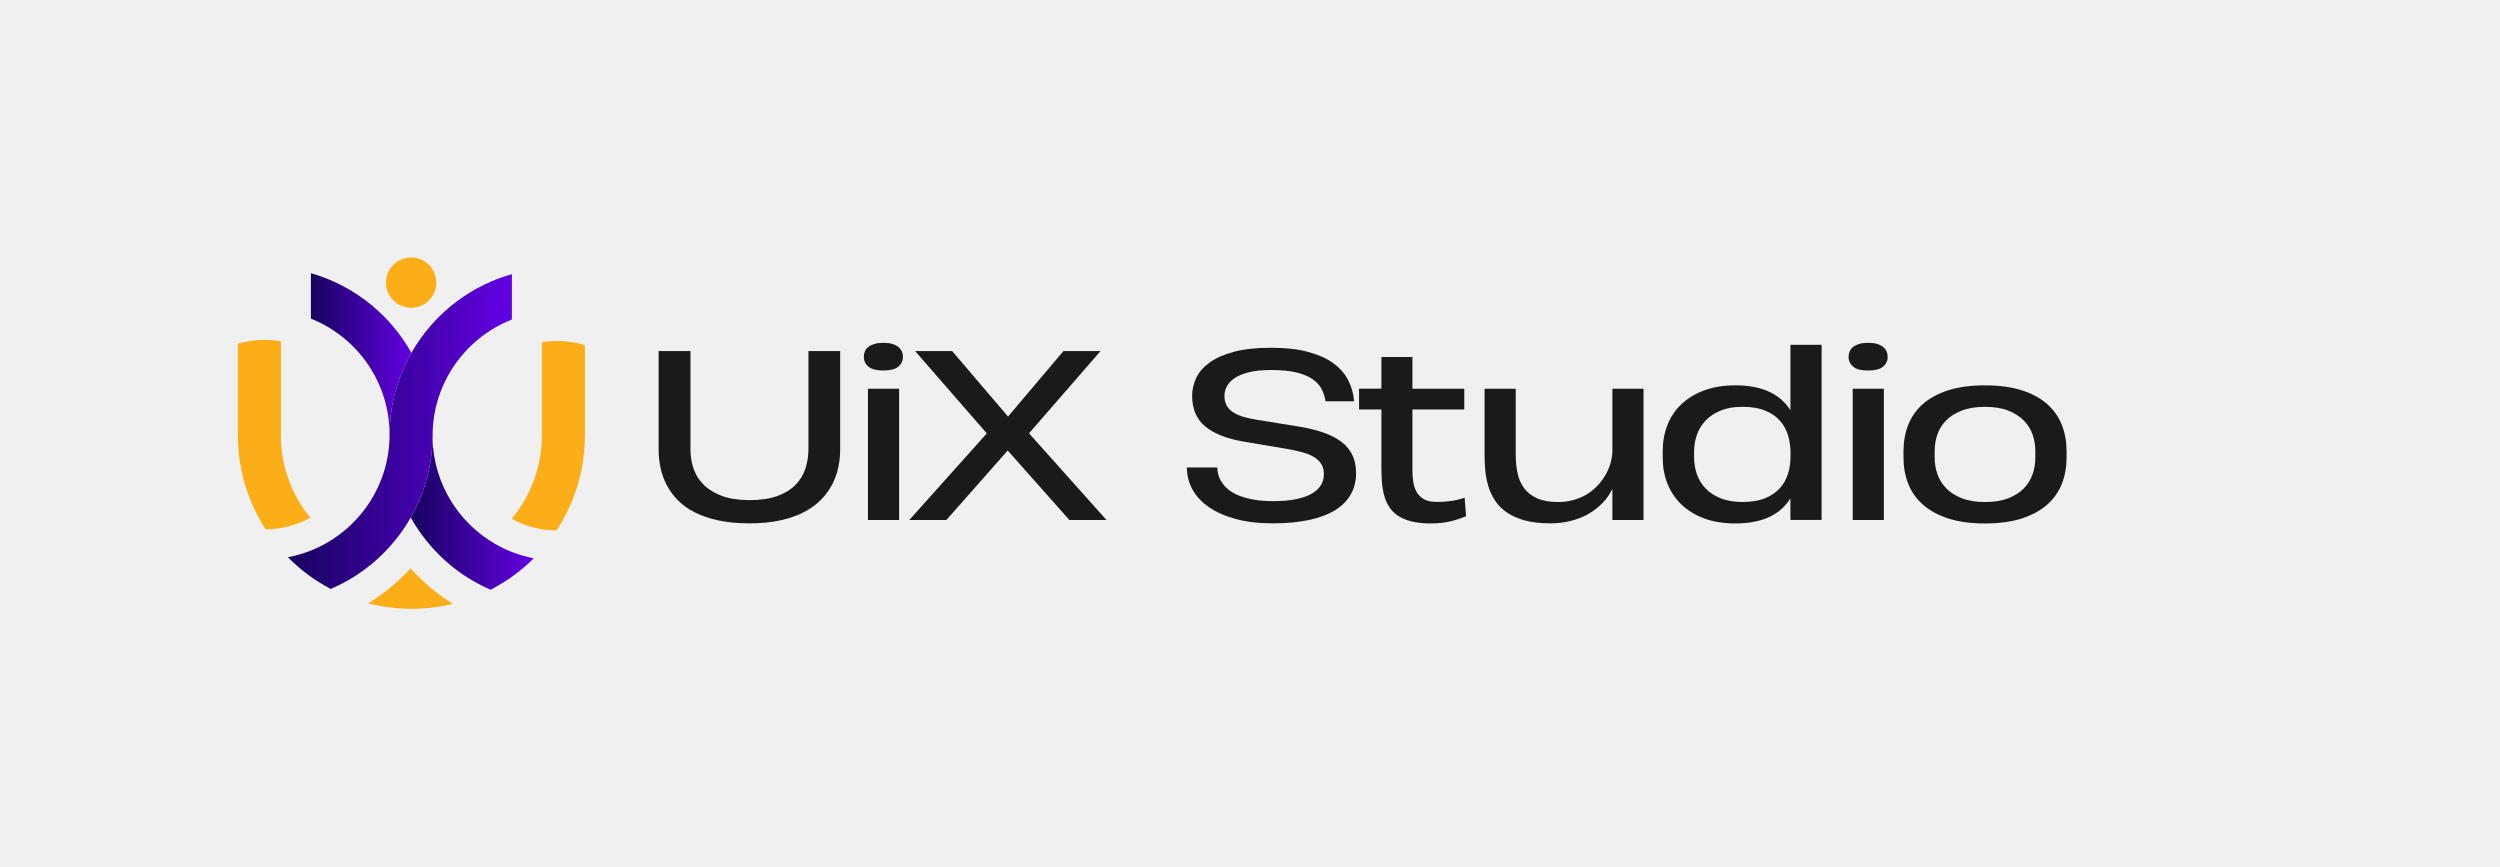
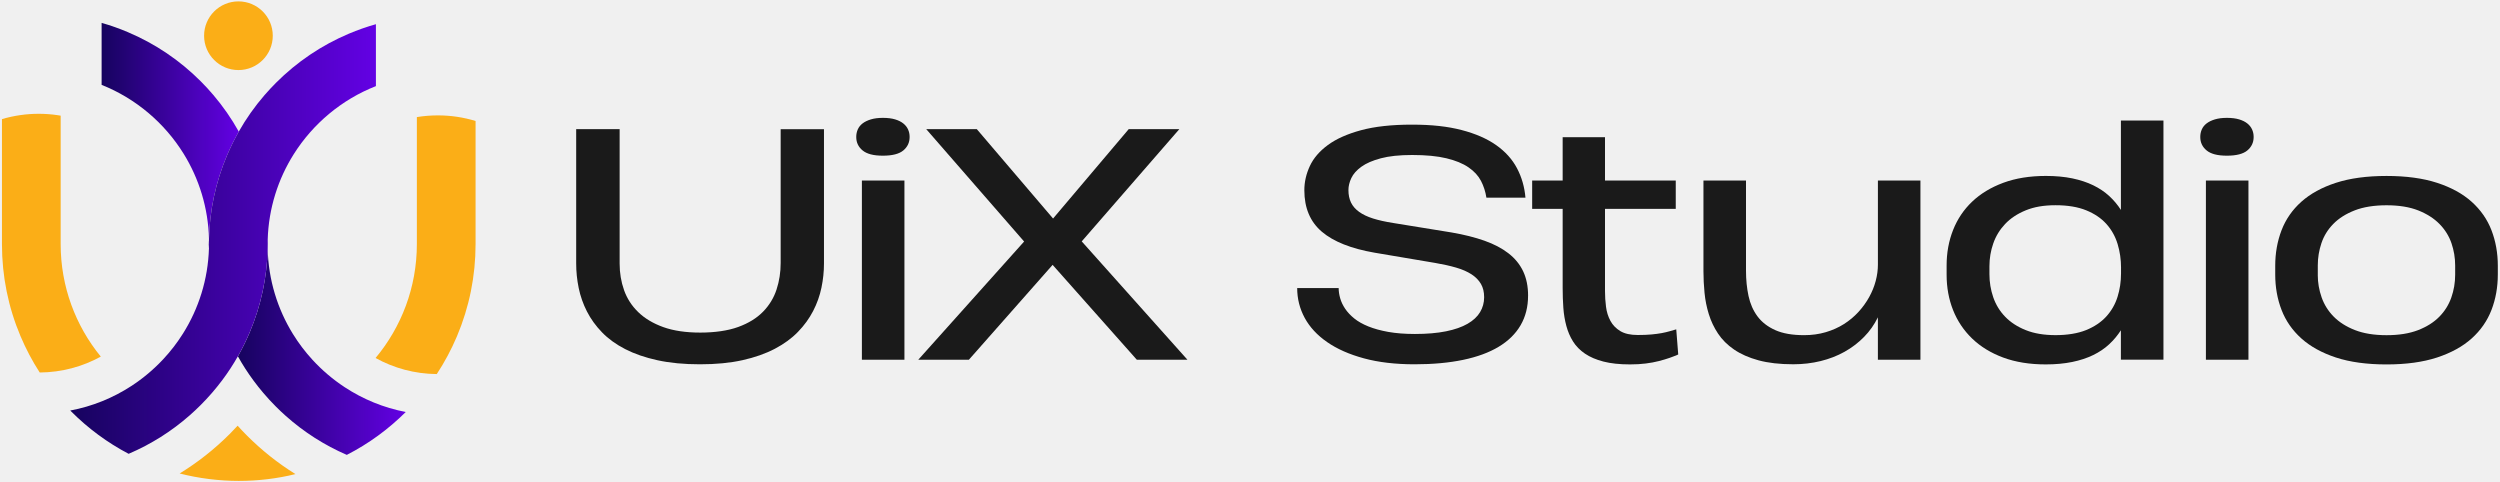
- <svg xmlns="http://www.w3.org/2000/svg" xmlns:xlink="http://www.w3.org/1999/xlink" id="Layer_1" data-name="Layer 1" viewBox="0 0 1501.32 520.21">
+ <svg xmlns="http://www.w3.org/2000/svg" width="1100" height="212" viewBox="0 0 1100 212" fill="none">
+   <g clip-path="url(#clip0_2076_2)">
+     <path d="M362.55 56.83V115.94C362.55 119.47 362.18 123.02 361.44 126.57C360.7 130.13 359.48 133.55 357.78 136.84C356.08 140.13 353.86 143.19 351.1 146.03C348.35 148.87 344.95 151.35 340.9 153.48C336.85 155.6 332.11 157.27 326.68 158.48C321.25 159.69 315.02 160.29 307.99 160.29C300.96 160.29 294.74 159.7 289.31 158.51C283.88 157.33 279.13 155.69 275.09 153.61C271.04 151.53 267.64 149.07 264.89 146.23C262.14 143.39 259.93 140.33 258.25 137.04C256.57 133.75 255.37 130.32 254.63 126.74C253.89 123.16 253.52 119.56 253.52 115.94V56.83H272.64V116.01C272.64 120.13 273.29 124.02 274.59 127.68C275.89 131.35 277.97 134.57 280.83 137.34C283.69 140.11 287.36 142.3 291.83 143.92C296.3 145.53 301.74 146.34 308.13 146.34C314.52 146.34 320.32 145.51 324.84 143.86C329.36 142.21 332.99 139.97 335.74 137.15C338.49 134.33 340.47 131.08 341.68 127.39C342.89 123.7 343.49 119.82 343.49 115.75V56.84H362.54L362.55 56.83Z" fill="#1A1A1A" />
+     <path d="M376.75 60.18C376.75 59.06 376.97 57.99 377.42 56.96C377.87 55.93 378.57 55.05 379.53 54.31C380.49 53.57 381.71 52.98 383.19 52.53C384.67 52.08 386.43 51.86 388.49 51.86C390.55 51.86 392.38 52.08 393.86 52.53C395.34 52.98 396.54 53.58 397.48 54.34C398.42 55.1 399.11 55.98 399.56 56.99C400.01 58 400.23 59.06 400.23 60.18V60.31C400.23 62.68 399.31 64.64 397.48 66.18C395.65 67.72 392.65 68.5 388.49 68.5C384.33 68.5 381.39 67.73 379.53 66.18C377.67 64.64 376.75 62.68 376.75 60.31V60.18ZM379.23 158.27V79.44H397.95V158.27H379.23Z" fill="#1A1A1A" />
+     <path d="M429.8 56.83L463.35 96.15L496.63 56.83H518.9L475.96 106.21L522.46 158.27H500.19L463.15 116.54L426.32 158.27H404.05L450.61 106.27L407.54 56.82H429.81L429.8 56.83Z" fill="#1A1A1A" />
+     <path d="M672.35 130.09C672.35 135.01 671.25 139.35 669.06 143.11C666.87 146.87 663.66 150.02 659.43 152.57C655.2 155.12 649.98 157.04 643.76 158.34C637.54 159.64 630.43 160.29 622.42 160.29C613.97 160.29 606.53 159.42 600.11 157.67C593.69 155.93 588.3 153.54 583.94 150.52C579.58 147.5 576.29 143.96 574.08 139.89C571.87 135.82 570.76 131.44 570.76 126.74H589.01C589.01 128.17 589.23 129.67 589.68 131.24C590.13 132.81 590.85 134.34 591.86 135.84C592.87 137.34 594.2 138.76 595.85 140.1C597.5 141.44 599.57 142.62 602.06 143.62C604.54 144.63 607.47 145.43 610.85 146.04C614.23 146.64 618.13 146.95 622.56 146.95C627.84 146.95 632.4 146.56 636.25 145.78C640.1 145 643.26 143.89 645.74 142.46C648.22 141.03 650.06 139.32 651.24 137.33C652.43 135.34 653.02 133.16 653.02 130.79C653.02 128.42 652.55 126.55 651.61 124.92C650.67 123.29 649.28 121.88 647.45 120.69C645.62 119.51 643.36 118.52 640.67 117.74C637.99 116.96 634.92 116.28 631.48 115.69L604.84 111.19C594.51 109.4 586.77 106.33 581.63 101.97C576.49 97.61 573.91 91.51 573.91 83.69C573.91 80.07 574.72 76.52 576.33 73.06C577.94 69.59 580.59 66.51 584.28 63.8C587.97 61.09 592.83 58.93 598.87 57.29C604.91 55.66 612.36 54.84 621.21 54.84C630.06 54.84 637.01 55.63 643.12 57.22C649.23 58.81 654.29 61.02 658.32 63.86C662.35 66.7 665.4 70.09 667.48 74.03C669.56 77.97 670.8 82.28 671.2 86.98H654.02C653.62 84.34 652.82 81.88 651.64 79.6C650.45 77.32 648.62 75.33 646.14 73.63C643.66 71.93 640.41 70.6 636.41 69.64C632.41 68.68 627.39 68.2 621.35 68.2C615.8 68.2 611.22 68.68 607.6 69.64C603.98 70.6 601.11 71.84 599.01 73.36C596.91 74.88 595.43 76.55 594.58 78.36C593.73 80.17 593.31 81.93 593.31 83.63C593.31 85.73 593.69 87.57 594.45 89.13C595.21 90.7 596.4 92.06 598.01 93.22C599.62 94.38 601.67 95.36 604.15 96.14C606.63 96.92 609.59 97.58 613.04 98.12L638.67 102.28C644.13 103.22 648.95 104.43 653.13 105.9C657.31 107.38 660.83 109.22 663.7 111.44C666.56 113.65 668.72 116.29 670.18 119.36C671.63 122.42 672.36 126.01 672.36 130.13L672.35 130.09Z" fill="#1A1A1A" />
+     <path d="M706.2 60.38V79.43H737.33V91.91H706.2V128.07C706.2 130.35 706.34 132.64 706.64 134.95C706.93 137.25 707.58 139.33 708.59 141.19C709.6 143.05 711.05 144.54 712.95 145.69C714.85 146.83 717.41 147.4 720.63 147.4C722.96 147.4 724.97 147.32 726.67 147.16C728.37 147 729.87 146.8 731.17 146.56C732.47 146.31 733.62 146.05 734.63 145.75C735.64 145.46 736.61 145.18 737.55 144.91L738.42 155.98C737.3 156.47 736.04 156.96 734.63 157.46C733.22 157.95 731.64 158.42 729.9 158.87C728.16 159.32 726.23 159.68 724.13 159.94C722.03 160.21 719.72 160.34 717.22 160.34C712.66 160.34 708.77 159.93 705.55 159.1C702.33 158.27 699.61 157.11 697.4 155.61C695.19 154.11 693.43 152.32 692.13 150.24C690.83 148.16 689.85 145.87 689.18 143.36C688.51 140.86 688.07 138.21 687.87 135.41C687.67 132.62 687.57 129.72 687.57 126.72V91.9H674.15V79.42H687.57V60.37H706.22L706.2 60.38Z" fill="#1A1A1A" />
+     <path d="M844.99 79.44V158.27H826.27V139.62C824.7 142.84 822.67 145.73 820.16 148.27C817.65 150.82 814.8 152.99 811.61 154.78C808.41 156.57 804.9 157.93 801.08 158.87C797.26 159.81 793.24 160.28 789.04 160.28C783.09 160.28 777.99 159.7 773.74 158.54C769.49 157.38 765.9 155.79 762.97 153.78C760.04 151.77 757.69 149.43 755.93 146.77C754.16 144.11 752.81 141.26 751.87 138.21C750.93 135.17 750.3 132.04 749.99 128.82C749.68 125.6 749.52 122.45 749.52 119.36V79.44H768.24V119.09C768.24 123.07 768.61 126.78 769.35 130.23C770.09 133.67 771.41 136.67 773.31 139.22C775.21 141.77 777.82 143.78 781.13 145.26C784.44 146.74 788.67 147.47 793.81 147.47C797.21 147.47 800.39 147.03 803.34 146.16C806.29 145.29 808.96 144.09 811.36 142.57C813.75 141.05 815.88 139.27 817.73 137.24C819.59 135.21 821.15 133.04 822.43 130.73C823.7 128.43 824.67 126.06 825.31 123.62C825.96 121.18 826.28 118.78 826.28 116.41V79.44H845H844.99Z" fill="#1A1A1A" />
+     <path d="M933.19 158.27V145.32C931.76 147.56 930.05 149.6 928.06 151.46C926.07 153.32 923.72 154.9 921.02 156.22C918.31 157.54 915.23 158.56 911.76 159.27C908.29 159.98 904.41 160.34 900.12 160.34C893.05 160.34 886.81 159.33 881.4 157.32C875.99 155.31 871.44 152.52 867.75 148.97C864.06 145.41 861.26 141.24 859.36 136.46C857.46 131.67 856.51 126.49 856.51 120.89V116.8C856.51 111.21 857.46 106.01 859.36 101.2C861.26 96.39 864.06 92.23 867.75 88.72C871.44 85.21 876 82.45 881.44 80.43C886.87 78.42 893.12 77.41 900.19 77.41C904.48 77.41 908.35 77.77 911.8 78.48C915.24 79.2 918.32 80.21 921.03 81.53C923.74 82.85 926.08 84.43 928.07 86.26C930.06 88.1 931.77 90.13 933.2 92.37V53.05H951.92V158.25H933.2L933.19 158.27ZM933.26 117.88C933.26 114.21 932.76 110.71 931.75 107.38C930.74 104.05 929.11 101.12 926.85 98.59C924.59 96.06 921.63 94.05 917.96 92.55C914.29 91.05 909.8 90.3 904.47 90.3C899.14 90.3 894.99 91.05 891.32 92.55C887.65 94.05 884.63 96.05 882.26 98.55C879.89 101.06 878.14 103.92 877.03 107.14C875.91 110.36 875.35 113.69 875.35 117.14V120.63C875.35 124.16 875.91 127.55 877.03 130.8C878.15 134.04 879.89 136.9 882.26 139.35C884.63 141.81 887.65 143.78 891.32 145.25C894.99 146.73 899.37 147.46 904.47 147.46C909.57 147.46 914.21 146.72 917.86 145.25C921.5 143.77 924.47 141.78 926.75 139.28C929.03 136.78 930.69 133.89 931.71 130.63C932.74 127.36 933.25 123.92 933.25 120.3V117.88H933.26Z" fill="#1A1A1A" />
+     <path d="M968.12 60.18C968.12 59.06 968.34 57.99 968.79 56.96C969.24 55.93 969.94 55.05 970.9 54.31C971.86 53.57 973.08 52.98 974.56 52.53C976.04 52.08 977.8 51.86 979.86 51.86C981.92 51.86 983.75 52.08 985.23 52.53C986.71 52.98 987.91 53.58 988.85 54.34C989.79 55.1 990.48 55.98 990.93 56.99C991.38 58 991.6 59.06 991.6 60.18V60.31C991.6 62.68 990.68 64.64 988.85 66.18C987.02 67.72 984.02 68.5 979.86 68.5C975.7 68.5 972.76 67.73 970.9 66.18C969.04 64.64 968.12 62.68 968.12 60.31V60.18ZM970.6 158.27V79.44H989.32V158.27H970.6Z" fill="#1A1A1A" />
+     <path d="M1001.1 116.94C1001.1 111.35 1002.03 106.14 1003.88 101.31C1005.74 96.48 1008.64 92.3 1012.6 88.76C1016.56 85.23 1021.62 82.45 1027.8 80.44C1033.97 78.43 1041.4 77.42 1050.07 77.42C1058.74 77.42 1066.12 78.43 1072.31 80.44C1078.5 82.45 1083.58 85.24 1087.54 88.79C1091.5 92.35 1094.41 96.53 1096.26 101.34C1098.11 106.15 1099.04 111.35 1099.04 116.94V120.76C1099.04 126.35 1098.11 131.55 1096.26 136.36C1094.4 141.17 1091.5 145.35 1087.54 148.91C1083.58 152.47 1078.5 155.26 1072.31 157.3C1066.11 159.33 1058.7 160.35 1050.07 160.35C1041.44 160.35 1033.97 159.33 1027.8 157.3C1021.63 155.26 1016.56 152.47 1012.6 148.91C1008.64 145.35 1005.73 141.17 1003.88 136.36C1002.02 131.55 1001.1 126.35 1001.1 120.76V116.94ZM1019.82 120.97C1019.82 124.32 1020.38 127.6 1021.5 130.8C1022.62 134 1024.38 136.83 1026.8 139.29C1029.22 141.75 1032.34 143.73 1036.16 145.23C1039.98 146.73 1044.62 147.48 1050.08 147.48C1055.54 147.48 1060.11 146.74 1063.93 145.27C1067.75 143.79 1070.87 141.83 1073.29 139.37C1075.71 136.91 1077.47 134.08 1078.59 130.88C1079.71 127.68 1080.27 124.36 1080.27 120.92V116.76C1080.27 113.45 1079.73 110.22 1078.66 107.06C1077.59 103.9 1075.84 101.09 1073.43 98.61C1071.01 96.13 1067.89 94.13 1064.07 92.6C1060.25 91.08 1055.58 90.32 1050.08 90.32C1044.58 90.32 1039.9 91.07 1036.06 92.57C1032.21 94.07 1029.08 96.05 1026.67 98.51C1024.25 100.97 1022.51 103.79 1021.44 106.96C1020.37 110.14 1019.83 113.38 1019.83 116.69V120.98L1019.82 120.97Z" fill="#1A1A1A" />
+     <path d="M104.91 30.83C113.255 30.83 120.02 24.065 120.02 15.72C120.02 7.375 113.255 0.61 104.91 0.61C96.565 0.61 89.8 7.375 89.8 15.72C89.8 24.065 96.565 30.83 104.91 30.83Z" fill="#FBAE17" />
+     <path d="M91.95 105.27C91.94 106.07 91.92 106.88 91.92 107.69C91.92 108.21 91.92 108.73 91.93 109.25C91.96 108.5 91.97 107.75 91.97 106.99C91.97 106.42 91.97 105.85 91.94 105.27H91.95ZM117.79 105.43C117.77 106.18 117.76 106.94 117.76 107.69C117.76 108.26 117.76 108.83 117.78 109.41C117.8 108.61 117.81 107.8 117.81 106.99C117.81 106.47 117.81 105.95 117.79 105.43Z" fill="url(#paint0_linear_2076_2)" />
+     <path d="M117.79 105.42C117.77 106.17 117.76 106.93 117.76 107.68C117.76 108.25 117.76 108.82 117.78 109.4C117.8 108.6 117.81 107.79 117.81 106.98C117.81 106.46 117.81 105.94 117.79 105.42Z" fill="url(#paint1_linear_2076_2)" />
+     <path d="M105.06 57.9C103.13 61.3 101.39 64.83 99.85 68.46C94.9 80.15 92.25 92.52 91.95 105.26C91.64 91.51 87.6 78.65 80.82 67.68C72.4 54.07 59.74 43.33 44.71 37.34V10.07C48.63 11.18 52.49 12.54 56.27 14.15C68.27 19.23 79.04 26.49 88.29 35.74C90.24 37.68 92.09 39.7 93.85 41.77C98.12 46.78 101.86 52.17 105.06 57.9Z" fill="url(#paint2_linear_2076_2)" />
+     <path d="M91.95 105.27C91.94 106.07 91.92 106.88 91.92 107.69C91.92 108.21 91.92 108.73 91.93 109.25C91.96 108.5 91.97 107.75 91.97 106.99C91.97 106.42 91.97 105.85 91.94 105.27H91.95ZM91.95 105.27C91.94 106.07 91.92 106.88 91.92 107.69C91.92 108.21 91.92 108.73 91.93 109.25C91.96 108.5 91.97 107.75 91.97 106.99C91.97 106.42 91.97 105.85 91.94 105.27H91.95ZM117.79 105.43C117.77 106.18 117.76 106.94 117.76 107.69C117.76 108.26 117.76 108.83 117.78 109.41C117.8 108.61 117.81 107.8 117.81 106.99C117.81 106.47 117.81 105.95 117.79 105.43ZM91.95 105.27C91.94 106.07 91.92 106.88 91.92 107.69C91.92 108.21 91.92 108.73 91.93 109.25C91.96 108.5 91.97 107.75 91.97 106.99C91.97 106.42 91.97 105.85 91.94 105.27H91.95ZM117.79 105.43C117.77 106.18 117.76 106.94 117.76 107.69C117.76 108.26 117.76 108.83 117.78 109.41C117.8 108.61 117.81 107.8 117.81 106.99C117.81 106.47 117.81 105.95 117.79 105.43ZM91.95 105.27C91.94 106.07 91.92 106.88 91.92 107.69C91.92 108.21 91.92 108.73 91.93 109.25C91.96 108.5 91.97 107.75 91.97 106.99C91.97 106.42 91.97 105.85 91.94 105.27H91.95ZM117.79 105.43C117.77 106.18 117.76 106.94 117.76 107.69C117.76 108.26 117.76 108.83 117.78 109.41C117.8 108.61 117.81 107.8 117.81 106.99C117.81 106.47 117.81 105.95 117.79 105.43ZM117.79 105.43C117.77 106.18 117.76 106.94 117.76 107.69C117.76 108.26 117.76 108.83 117.78 109.41C117.8 108.61 117.81 107.8 117.81 106.99C117.81 106.47 117.81 105.95 117.79 105.43ZM91.95 105.27C91.94 106.07 91.92 106.88 91.92 107.69C91.92 108.21 91.92 108.73 91.93 109.25C91.96 108.5 91.97 107.75 91.97 106.99C91.97 106.42 91.97 105.85 91.94 105.27H91.95ZM117.79 105.43C117.77 106.18 117.76 106.94 117.76 107.69C117.76 108.26 117.76 108.83 117.78 109.41C117.8 108.61 117.81 107.8 117.81 106.99C117.81 106.47 117.81 105.95 117.79 105.43ZM91.95 105.27C91.94 106.07 91.92 106.88 91.92 107.69C91.92 108.21 91.92 108.73 91.93 109.25C91.96 108.5 91.97 107.75 91.97 106.99C91.97 106.42 91.97 105.85 91.94 105.27H91.95ZM117.79 105.43C117.77 106.18 117.76 106.94 117.76 107.69C117.76 108.26 117.76 108.83 117.78 109.41C117.8 108.61 117.81 107.8 117.81 106.99C117.81 106.47 117.81 105.95 117.79 105.43ZM91.95 105.27C91.94 106.07 91.92 106.88 91.92 107.69C91.92 108.21 91.92 108.73 91.93 109.25C91.96 108.5 91.97 107.75 91.97 106.99C91.97 106.42 91.97 105.85 91.94 105.27H91.95ZM117.79 105.43C117.77 106.18 117.76 106.94 117.76 107.69C117.76 108.26 117.76 108.83 117.78 109.41C117.8 108.61 117.81 107.8 117.81 106.99C117.81 106.47 117.81 105.95 117.79 105.43ZM91.95 105.27C91.94 106.07 91.92 106.88 91.92 107.69C91.92 108.21 91.92 108.73 91.93 109.25C91.96 108.5 91.97 107.75 91.97 106.99C91.97 106.42 91.97 105.85 91.94 105.27H91.95ZM91.95 105.27C91.94 106.07 91.92 106.88 91.92 107.69C91.92 108.21 91.92 108.73 91.93 109.25C91.96 108.5 91.97 107.75 91.97 106.99C91.97 106.42 91.97 105.85 91.94 105.27H91.95Z" fill="url(#paint3_linear_2076_2)" />
+     <path d="M91.95 105.27C91.94 106.07 91.92 106.88 91.92 107.69C91.92 108.21 91.92 108.73 91.93 109.25C91.96 108.5 91.97 107.75 91.97 106.99C91.97 106.42 91.97 105.85 91.94 105.27H91.95Z" fill="url(#paint4_linear_2076_2)" />
+     <path d="M178.53 181.28C170.84 188.93 162.15 195.25 152.59 200.15C142.75 195.88 133.74 190.13 125.74 183C124.27 181.69 122.83 180.34 121.43 178.93C119.48 176.99 117.63 174.97 115.87 172.9C114.35 171.12 112.9 169.28 111.52 167.41C109.01 164.01 106.72 160.46 104.67 156.77C106.6 153.37 108.34 149.85 109.88 146.21C114.83 134.52 117.48 122.15 117.78 109.41C118.09 123.16 122.13 136.02 128.91 146.99C131.41 151.03 134.27 154.81 137.47 158.29C141.68 162.88 146.45 166.94 151.67 170.37C159.69 175.64 168.78 179.41 178.54 181.28H178.53Z" fill="url(#paint5_linear_2076_2)" />
+     <path d="M165.4 10.66V37.89C150.39 43.78 137.72 54.39 129.23 67.87C122.34 78.81 118.2 91.66 117.79 105.42C117.77 106.17 117.76 106.92 117.76 107.68C117.76 108.25 117.76 108.83 117.78 109.4C117.48 122.14 114.83 134.51 109.88 146.2C108.34 149.84 106.6 153.36 104.67 156.76C102.59 160.42 100.29 163.94 97.76 167.31C96.35 169.19 94.87 171.02 93.33 172.81C91.72 174.67 90.04 176.48 88.29 178.23C86.73 179.79 85.12 181.3 83.47 182.75C75.45 189.8 66.44 195.47 56.6 199.68C47.32 194.81 38.86 188.58 31.37 181.09C31.22 180.94 31.07 180.79 30.92 180.63C40.66 178.8 49.74 175.08 57.76 169.86C62.99 166.46 67.77 162.43 71.99 157.87C75.16 154.46 78.01 150.75 80.5 146.79C87.39 135.85 91.53 123 91.94 109.24C91.96 108.49 91.97 107.74 91.97 106.98C91.97 106.41 91.97 105.83 91.95 105.26C92.25 92.51 94.9 80.15 99.85 68.46C101.39 64.83 103.13 61.3 105.06 57.9C108.3 52.2 112.08 46.84 116.4 41.85C118.01 39.99 119.69 38.18 121.44 36.43C130.69 27.18 141.47 19.92 153.46 14.84C157.37 13.19 161.35 11.79 165.39 10.65L165.4 10.66Z" fill="url(#paint6_linear_2076_2)" />
+     <path d="M44.35 156.91C36.36 161.3 27.21 163.83 17.48 163.9C14.22 158.87 11.41 153.55 9.05 147.97C3.61 135.12 0.86 121.47 0.86 107.41V52.41C3.49 51.63 6.21 51.03 8.99 50.64C11.62 50.26 14.31 50.07 17.04 50.07C19.77 50.07 22.46 50.26 25.09 50.64L26.69 50.89V107.41C26.69 126.17 33.31 143.41 44.35 156.91Z" fill="#FBAE17" />
+     <path d="M130 208.6C121.89 210.6 113.55 211.6 105.06 211.6C96.57 211.6 87.48 210.5 79.04 208.33C87 203.46 94.36 197.66 101.04 190.98C102.24 189.78 103.41 188.56 104.55 187.31C105.89 188.8 107.28 190.25 108.7 191.68C115.19 198.17 122.31 203.83 130 208.6Z" fill="#FBAE17" />
+     <path d="M209.25 53.23V107.4C209.25 121.47 206.49 135.11 201.06 147.97C198.59 153.8 195.62 159.36 192.18 164.59C182.43 164.51 173.25 161.96 165.25 157.52C176.59 143.93 183.42 126.45 183.42 107.4V51.52C186.44 51.02 189.54 50.77 192.69 50.77C198.44 50.77 204 51.63 209.24 53.23H209.25Z" fill="#FBAE17" />
+   </g>
  <defs>
-     <style>
-       .cls-1 {
-         fill: url(#linear-gradient-2);
-       }
- 
-       .cls-2 {
-         fill: url(#linear-gradient-6);
-       }
- 
-       .cls-3 {
-         fill: url(#linear-gradient-5);
-       }
- 
-       .cls-4 {
-         fill: url(#linear-gradient-3);
-       }
- 
-       .cls-5 {
-         fill: #1a1a1a;
-       }
- 
-       .cls-6 {
-         fill: url(#linear-gradient);
-       }
- 
-       .cls-7 {
-         fill: url(#linear-gradient-4);
-       }
- 
-       .cls-8 {
-         fill: #fbae17;
-       }
-     </style>
-     <linearGradient id="linear-gradient" x1="233.93" y1="261.33" x2="259.81" y2="261.33" gradientUnits="userSpaceOnUse">
-       <stop offset="0" stop-color="#16035e" />
-       <stop offset="1" stop-color="#6301e4" />
+     <linearGradient id="paint0_linear_2076_2" x1="91.93" y1="107.33" x2="117.81" y2="107.33" gradientUnits="userSpaceOnUse">
+       <stop stop-color="#16035E" />
+       <stop offset="1" stop-color="#6301E4" />
    </linearGradient>
-     <linearGradient id="linear-gradient-2" x1="259.76" y1="261.41" y2="261.41" xlink:href="#linear-gradient" />
-     <linearGradient id="linear-gradient-3" x1="186.71" y1="211.67" x2="247.06" y2="211.67" xlink:href="#linear-gradient" />
-     <linearGradient id="linear-gradient-4" y1="261.26" x2="233.98" y2="261.26" xlink:href="#linear-gradient" />
-     <linearGradient id="linear-gradient-5" x1="246.67" y1="308.78" x2="320.53" y2="308.78" xlink:href="#linear-gradient" />
-     <linearGradient id="linear-gradient-6" x1="172.93" y1="259.17" x2="307.4" y2="259.17" xlink:href="#linear-gradient" />
+     <linearGradient id="paint1_linear_2076_2" x1="117.76" y1="107.41" x2="-140.937" y2="107.41" gradientUnits="userSpaceOnUse">
+       <stop stop-color="#16035E" />
+       <stop offset="1" stop-color="#6301E4" />
+     </linearGradient>
+     <linearGradient id="paint2_linear_2076_2" x1="44.71" y1="57.67" x2="105.06" y2="57.67" gradientUnits="userSpaceOnUse">
+       <stop stop-color="#16035E" />
+       <stop offset="1" stop-color="#6301E4" />
+     </linearGradient>
+     <linearGradient id="paint3_linear_2076_2" x1="91.93" y1="107.33" x2="117.81" y2="107.33" gradientUnits="userSpaceOnUse">
+       <stop stop-color="#16035E" />
+       <stop offset="1" stop-color="#6301E4" />
+     </linearGradient>
+     <linearGradient id="paint4_linear_2076_2" x1="-142.014" y1="107.26" x2="91.98" y2="107.26" gradientUnits="userSpaceOnUse">
+       <stop stop-color="#16035E" />
+       <stop offset="1" stop-color="#6301E4" />
+     </linearGradient>
+     <linearGradient id="paint5_linear_2076_2" x1="104.67" y1="154.78" x2="178.53" y2="154.78" gradientUnits="userSpaceOnUse">
+       <stop stop-color="#16035E" />
+       <stop offset="1" stop-color="#6301E4" />
+     </linearGradient>
+     <linearGradient id="paint6_linear_2076_2" x1="30.93" y1="105.17" x2="165.4" y2="105.17" gradientUnits="userSpaceOnUse">
+       <stop stop-color="#16035E" />
+       <stop offset="1" stop-color="#6301E4" />
+     </linearGradient>
+     <clipPath id="clip0_2076_2">
+       <rect width="1100" height="212" fill="white" />
+     </clipPath>
  </defs>
-   <g>
-     <path class="cls-5" d="m504.55,210.83v59.11c0,3.53-.37,7.08-1.11,10.63-.74,3.56-1.96,6.98-3.66,10.27-1.7,3.29-3.92,6.35-6.68,9.19-2.75,2.84-6.15,5.32-10.2,7.45-4.05,2.12-8.79,3.79-14.22,5-5.43,1.21-11.66,1.81-18.69,1.81s-13.25-.59-18.68-1.78c-5.43-1.18-10.18-2.82-14.22-4.9-4.05-2.08-7.45-4.54-10.2-7.38-2.75-2.84-4.96-5.9-6.64-9.19-1.68-3.29-2.88-6.72-3.62-10.3-.74-3.58-1.11-7.18-1.11-10.8v-59.11h19.12v59.18c0,4.12.65,8.01,1.95,11.67,1.3,3.67,3.38,6.89,6.24,9.66,2.86,2.77,6.53,4.96,11,6.58,4.47,1.61,9.91,2.42,16.3,2.42s12.19-.83,16.71-2.48c4.52-1.65,8.15-3.89,10.9-6.71,2.75-2.82,4.73-6.07,5.94-9.76,1.21-3.69,1.81-7.57,1.81-11.64v-58.91h19.05Z" />
-     <path class="cls-5" d="m518.75,214.18c0-1.12.22-2.19.67-3.22.45-1.03,1.15-1.91,2.11-2.65.96-.74,2.18-1.33,3.66-1.78,1.48-.45,3.24-.67,5.3-.67s3.89.22,5.37.67,2.68,1.05,3.62,1.81c.94.76,1.63,1.64,2.08,2.65.45,1.01.67,2.07.67,3.19v.13c0,2.37-.92,4.33-2.75,5.87-1.83,1.54-4.83,2.32-8.99,2.32s-7.1-.77-8.96-2.32c-1.86-1.54-2.78-3.5-2.78-5.87v-.13Zm2.48,98.09v-78.83h18.72v78.83h-18.72Z" />
-     <path class="cls-5" d="m571.8,210.83l33.55,39.32,33.28-39.32h22.27l-42.94,49.38,46.5,52.06h-22.27l-37.04-41.73-36.83,41.73h-22.27l46.56-52-43.07-49.45h22.27Z" />
-     <path class="cls-5" d="m814.35,284.09c0,4.92-1.1,9.26-3.29,13.02-2.19,3.76-5.4,6.91-9.63,9.46-4.23,2.55-9.45,4.47-15.67,5.77s-13.33,1.95-21.34,1.95c-8.45,0-15.89-.87-22.31-2.62-6.42-1.74-11.81-4.13-16.17-7.15-4.36-3.02-7.65-6.56-9.86-10.63-2.21-4.07-3.32-8.45-3.32-13.15h18.25c0,1.43.22,2.93.67,4.5.45,1.57,1.17,3.1,2.18,4.6,1.01,1.5,2.34,2.92,3.99,4.26,1.65,1.34,3.72,2.52,6.21,3.52,2.48,1.01,5.41,1.81,8.79,2.42,3.38.6,7.28.91,11.71.91,5.28,0,9.84-.39,13.69-1.17,3.85-.78,7.01-1.89,9.49-3.32,2.48-1.43,4.32-3.14,5.5-5.13,1.19-1.99,1.78-4.17,1.78-6.54s-.47-4.24-1.41-5.87c-.94-1.63-2.33-3.04-4.16-4.23-1.83-1.18-4.09-2.17-6.78-2.95-2.68-.78-5.75-1.46-9.19-2.05l-26.64-4.5c-10.33-1.79-18.07-4.86-23.21-9.22-5.14-4.36-7.72-10.46-7.72-18.28,0-3.62.81-7.17,2.42-10.63,1.61-3.47,4.26-6.55,7.95-9.26,3.69-2.71,8.55-4.87,14.59-6.51,6.04-1.63,13.49-2.45,22.34-2.45s15.8.79,21.91,2.38c6.11,1.59,11.17,3.8,15.2,6.64,4.03,2.84,7.08,6.23,9.16,10.17,2.08,3.94,3.32,8.25,3.72,12.95h-17.18c-.4-2.64-1.2-5.1-2.38-7.38-1.19-2.28-3.02-4.27-5.5-5.97-2.48-1.7-5.73-3.03-9.73-3.99-4-.96-9.02-1.44-15.06-1.44-5.55,0-10.13.48-13.75,1.44-3.62.96-6.49,2.2-8.59,3.72-2.1,1.52-3.58,3.19-4.43,5-.85,1.81-1.27,3.57-1.27,5.27,0,2.1.38,3.94,1.14,5.5.76,1.57,1.95,2.93,3.56,4.09,1.61,1.16,3.66,2.14,6.14,2.92,2.48.78,5.44,1.44,8.89,1.98l25.63,4.16c5.46.94,10.28,2.15,14.46,3.62,4.18,1.48,7.7,3.32,10.57,5.54,2.86,2.21,5.02,4.85,6.48,7.92,1.45,3.06,2.18,6.65,2.18,10.77Z" />
-     <path class="cls-5" d="m848.2,214.38v19.05h31.13v12.48h-31.13v36.16c0,2.28.14,4.57.44,6.88.29,2.3.94,4.38,1.95,6.24,1.01,1.86,2.46,3.35,4.36,4.5,1.9,1.14,4.46,1.71,7.68,1.71,2.33,0,4.34-.08,6.04-.24,1.7-.16,3.2-.36,4.5-.6,1.3-.25,2.45-.51,3.46-.81,1.01-.29,1.98-.57,2.92-.84l.87,11.07c-1.12.49-2.38.98-3.79,1.48-1.41.49-2.99.96-4.73,1.41-1.74.45-3.67.81-5.77,1.07-2.1.27-4.41.4-6.91.4-4.56,0-8.45-.41-11.67-1.24-3.22-.83-5.94-1.99-8.15-3.49-2.21-1.5-3.97-3.29-5.27-5.37-1.3-2.08-2.28-4.37-2.95-6.88-.67-2.5-1.11-5.15-1.31-7.95-.2-2.79-.3-5.69-.3-8.69v-34.82h-13.42v-12.48h13.42v-19.05h18.65Z" />
-     <path class="cls-5" d="m986.99,233.44v78.83h-18.72v-18.65c-1.57,3.22-3.6,6.11-6.11,8.65-2.51,2.55-5.36,4.72-8.55,6.51-3.2,1.79-6.71,3.15-10.53,4.09-3.82.94-7.84,1.41-12.04,1.41-5.95,0-11.05-.58-15.3-1.74-4.25-1.16-7.84-2.75-10.77-4.76-2.93-2.01-5.28-4.35-7.04-7.01-1.77-2.66-3.12-5.51-4.06-8.56-.94-3.04-1.57-6.17-1.88-9.39-.31-3.22-.47-6.37-.47-9.46v-39.92h18.72v39.65c0,3.98.37,7.69,1.11,11.14.74,3.44,2.06,6.44,3.96,8.99,1.9,2.55,4.51,4.56,7.82,6.04,3.31,1.48,7.54,2.21,12.68,2.21,3.4,0,6.58-.44,9.53-1.31,2.95-.87,5.62-2.07,8.02-3.59,2.39-1.52,4.52-3.3,6.37-5.33,1.86-2.03,3.42-4.2,4.7-6.51,1.27-2.3,2.24-4.67,2.88-7.11.65-2.44.97-4.84.97-7.21v-36.97h18.72Z" />
-     <path class="cls-5" d="m1075.19,312.27v-12.95c-1.43,2.24-3.14,4.28-5.13,6.14-1.99,1.86-4.34,3.44-7.04,4.76-2.71,1.32-5.79,2.34-9.26,3.05-3.47.71-7.35,1.07-11.64,1.07-7.07,0-13.31-1.01-18.72-3.02-5.41-2.01-9.96-4.8-13.65-8.35-3.69-3.56-6.49-7.73-8.39-12.51-1.9-4.79-2.85-9.97-2.85-15.57v-4.09c0-5.59.95-10.79,2.85-15.6,1.9-4.81,4.7-8.97,8.39-12.48,3.69-3.51,8.25-6.27,13.69-8.29,5.43-2.01,11.68-3.02,18.75-3.02,4.29,0,8.16.36,11.61,1.07,3.44.72,6.52,1.73,9.23,3.05,2.71,1.32,5.05,2.9,7.04,4.73,1.99,1.84,3.7,3.87,5.13,6.11v-39.32h18.72v105.2h-18.72Zm.07-40.39c0-3.67-.5-7.17-1.51-10.5-1.01-3.33-2.64-6.26-4.9-8.79-2.26-2.53-5.22-4.54-8.89-6.04-3.67-1.5-8.16-2.25-13.49-2.25s-9.48.75-13.15,2.25c-3.67,1.5-6.69,3.5-9.06,6-2.37,2.51-4.12,5.37-5.23,8.59-1.12,3.22-1.68,6.55-1.68,10v3.49c0,3.53.56,6.92,1.68,10.17,1.12,3.24,2.86,6.1,5.23,8.55,2.37,2.46,5.39,4.43,9.06,5.9,3.67,1.48,8.05,2.21,13.15,2.21s9.74-.74,13.39-2.21c3.64-1.48,6.61-3.47,8.89-5.97s3.94-5.39,4.96-8.65c1.03-3.27,1.54-6.71,1.54-10.33v-2.42Z" />
-     <path class="cls-5" d="m1110.12,214.18c0-1.12.22-2.19.67-3.22.45-1.03,1.15-1.91,2.11-2.65.96-.74,2.18-1.33,3.66-1.78,1.48-.45,3.24-.67,5.3-.67s3.89.22,5.37.67,2.68,1.05,3.62,1.81c.94.76,1.63,1.64,2.08,2.65.45,1.01.67,2.07.67,3.19v.13c0,2.37-.92,4.33-2.75,5.87-1.83,1.54-4.83,2.32-8.99,2.32s-7.1-.77-8.96-2.32c-1.86-1.54-2.78-3.5-2.78-5.87v-.13Zm2.48,98.09v-78.83h18.72v78.83h-18.72Z" />
-     <path class="cls-5" d="m1143.1,270.94c0-5.59.93-10.8,2.78-15.63,1.86-4.83,4.76-9.01,8.72-12.55,3.96-3.53,9.02-6.31,15.2-8.32,6.17-2.01,13.6-3.02,22.27-3.02s16.05,1.01,22.24,3.02c6.19,2.01,11.27,4.8,15.23,8.35,3.96,3.56,6.87,7.74,8.72,12.55,1.85,4.81,2.78,10.01,2.78,15.6v3.82c0,5.59-.93,10.79-2.78,15.6-1.86,4.81-4.76,8.99-8.72,12.55-3.96,3.56-9.04,6.35-15.23,8.39-6.2,2.03-13.61,3.05-22.24,3.05s-16.1-1.02-22.27-3.05c-6.17-2.04-11.24-4.83-15.2-8.39-3.96-3.56-6.87-7.74-8.72-12.55-1.86-4.81-2.78-10.01-2.78-15.6v-3.82Zm18.72,4.03c0,3.35.56,6.63,1.68,9.83,1.12,3.2,2.88,6.03,5.3,8.49s5.54,4.44,9.36,5.94c3.82,1.5,8.46,2.25,13.92,2.25s10.03-.74,13.85-2.21c3.82-1.48,6.94-3.44,9.36-5.9,2.42-2.46,4.18-5.29,5.3-8.49,1.12-3.2,1.68-6.52,1.68-9.96v-4.16c0-3.31-.54-6.54-1.61-9.7s-2.82-5.97-5.23-8.45c-2.42-2.48-5.54-4.48-9.36-6.01-3.82-1.52-8.49-2.28-13.99-2.28s-10.18.75-14.02,2.25c-3.85,1.5-6.98,3.48-9.39,5.94-2.42,2.46-4.16,5.28-5.23,8.45-1.07,3.18-1.61,6.42-1.61,9.73v4.29Z" />
-   </g>
-   <g>
-     <circle class="cls-8" cx="246.91" cy="169.72" r="15.11" />
-     <g>
-       <path class="cls-6" d="m233.95,259.27c-.01.8-.03,1.61-.03,2.42,0,.52,0,1.04.01,1.56.03-.75.04-1.5.04-2.26,0-.57,0-1.14-.03-1.72Zm25.84.16c-.02.75-.03,1.51-.03,2.26,0,.57,0,1.14.02,1.72.02-.8.03-1.61.03-2.42,0-.52,0-1.04-.02-1.56Z" />
-       <path class="cls-1" d="m259.79,259.42c-.02.75-.03,1.51-.03,2.26,0,.57,0,1.14.02,1.72.02-.8.03-1.61.03-2.42,0-.52,0-1.04-.02-1.56Z" />
-       <path class="cls-4" d="m247.06,211.9c-1.93,3.4-3.67,6.93-5.21,10.56-4.95,11.69-7.6,24.06-7.9,36.8-.31-13.75-4.35-26.61-11.13-37.58-8.42-13.61-21.08-24.35-36.11-30.34v-27.27c3.92,1.11,7.78,2.47,11.56,4.08,12,5.08,22.77,12.34,32.02,21.59,1.95,1.94,3.8,3.96,5.56,6.03,4.27,5.01,8.01,10.4,11.21,16.13Z" />
-     </g>
-     <g>
-       <path class="cls-6" d="m233.95,259.27c-.01.8-.03,1.61-.03,2.42,0,.52,0,1.04.01,1.56.03-.75.04-1.5.04-2.26,0-.57,0-1.14-.03-1.72Zm0,0c-.01.8-.03,1.61-.03,2.42,0,.52,0,1.04.01,1.56.03-.75.04-1.5.04-2.26,0-.57,0-1.14-.03-1.72Zm25.84.16c-.02.75-.03,1.51-.03,2.26,0,.57,0,1.14.02,1.72.02-.8.03-1.61.03-2.42,0-.52,0-1.04-.02-1.56Zm-25.84-.16c-.01.8-.03,1.61-.03,2.42,0,.52,0,1.04.01,1.56.03-.75.04-1.5.04-2.26,0-.57,0-1.14-.03-1.72Zm25.84.16c-.02.75-.03,1.51-.03,2.26,0,.57,0,1.14.02,1.72.02-.8.03-1.61.03-2.42,0-.52,0-1.04-.02-1.56Zm-25.84-.16c-.01.8-.03,1.61-.03,2.42,0,.52,0,1.04.01,1.56.03-.75.04-1.5.04-2.26,0-.57,0-1.14-.03-1.72Zm25.84.16c-.02.75-.03,1.51-.03,2.26,0,.57,0,1.14.02,1.72.02-.8.03-1.61.03-2.42,0-.52,0-1.04-.02-1.56Zm0,0c-.02.75-.03,1.51-.03,2.26,0,.57,0,1.14.02,1.72.02-.8.03-1.61.03-2.42,0-.52,0-1.04-.02-1.56Zm-25.84-.16c-.01.8-.03,1.61-.03,2.42,0,.52,0,1.04.01,1.56.03-.75.04-1.5.04-2.26,0-.57,0-1.14-.03-1.72Zm25.84.16c-.02.75-.03,1.51-.03,2.26,0,.57,0,1.14.02,1.72.02-.8.03-1.61.03-2.42,0-.52,0-1.04-.02-1.56Zm-25.84-.16c-.01.8-.03,1.61-.03,2.42,0,.52,0,1.04.01,1.56.03-.75.04-1.5.04-2.26,0-.57,0-1.14-.03-1.72Zm25.84.16c-.02.75-.03,1.51-.03,2.26,0,.57,0,1.14.02,1.72.02-.8.03-1.61.03-2.42,0-.52,0-1.04-.02-1.56Zm-25.84-.16c-.01.8-.03,1.61-.03,2.42,0,.52,0,1.04.01,1.56.03-.75.04-1.5.04-2.26,0-.57,0-1.14-.03-1.72Zm25.84.16c-.02.75-.03,1.51-.03,2.26,0,.57,0,1.14.02,1.72.02-.8.03-1.61.03-2.42,0-.52,0-1.04-.02-1.56Zm-25.84-.16c-.01.8-.03,1.61-.03,2.42,0,.52,0,1.04.01,1.56.03-.75.04-1.5.04-2.26,0-.57,0-1.14-.03-1.72Zm0,0c-.01.8-.03,1.61-.03,2.42,0,.52,0,1.04.01,1.56.03-.75.04-1.5.04-2.26,0-.57,0-1.14-.03-1.72Z" />
-       <path class="cls-7" d="m233.95,259.27c-.01.8-.03,1.61-.03,2.42,0,.52,0,1.04.01,1.56.03-.75.04-1.5.04-2.26,0-.57,0-1.14-.03-1.72Z" />
-       <path class="cls-3" d="m320.53,335.28c-7.69,7.65-16.38,13.97-25.94,18.87-9.84-4.27-18.85-10.02-26.85-17.15-1.47-1.31-2.91-2.66-4.31-4.07-1.95-1.94-3.8-3.96-5.56-6.03-1.52-1.78-2.97-3.62-4.35-5.49-2.51-3.4-4.8-6.95-6.85-10.64,1.93-3.4,3.67-6.92,5.21-10.56,4.95-11.69,7.6-24.06,7.9-36.8.31,13.75,4.35,26.61,11.13,37.58,2.5,4.04,5.36,7.82,8.56,11.3,4.21,4.59,8.98,8.65,14.2,12.08,8.02,5.27,17.11,9.04,26.87,10.91Z" />
-       <path class="cls-2" d="m307.4,164.66v27.23c-15.01,5.89-27.68,16.5-36.17,29.98-6.89,10.94-11.03,23.79-11.44,37.55-.02.75-.03,1.5-.03,2.26,0,.57,0,1.15.02,1.72-.3,12.74-2.95,25.11-7.9,36.8-1.54,3.64-3.28,7.16-5.21,10.56-2.08,3.66-4.38,7.18-6.91,10.55-1.41,1.88-2.89,3.71-4.43,5.5-1.61,1.86-3.29,3.67-5.04,5.42-1.56,1.56-3.17,3.07-4.82,4.52-8.02,7.05-17.03,12.72-26.87,16.93-9.28-4.87-17.74-11.1-25.23-18.59-.15-.15-.3-.3-.45-.46,9.74-1.83,18.82-5.55,26.84-10.77,5.23-3.4,10.01-7.43,14.23-11.99,3.17-3.41,6.02-7.12,8.51-11.08,6.89-10.94,11.03-23.79,11.44-37.55.02-.75.03-1.5.03-2.26,0-.57,0-1.15-.02-1.72.3-12.75,2.95-25.11,7.9-36.8,1.54-3.63,3.28-7.16,5.21-10.56,3.24-5.7,7.02-11.06,11.34-16.05,1.61-1.86,3.29-3.67,5.04-5.42,9.25-9.25,20.03-16.51,32.02-21.59,3.91-1.65,7.89-3.05,11.93-4.19Z" />
-     </g>
-     <g>
-       <path class="cls-8" d="m186.35,310.91c-7.99,4.39-17.14,6.92-26.87,6.99-3.26-5.03-6.07-10.35-8.43-15.93-5.44-12.85-8.19-26.5-8.19-40.56v-55c2.63-.78,5.35-1.38,8.13-1.77,2.63-.38,5.32-.57,8.05-.57s5.42.19,8.05.57l1.6.25v56.52c0,18.76,6.62,36,17.66,49.5Z" />
-       <path class="cls-8" d="m272,362.6c-8.11,2-16.45,3-24.94,3s-17.58-1.1-26.02-3.27c7.96-4.87,15.32-10.67,22-17.35,1.2-1.2,2.37-2.42,3.51-3.67,1.34,1.49,2.73,2.94,4.15,4.37,6.49,6.49,13.61,12.15,21.3,16.92Z" />
-       <path class="cls-8" d="m351.25,207.23v54.17c0,14.07-2.76,27.71-8.19,40.57-2.47,5.83-5.44,11.39-8.88,16.62-9.75-.08-18.93-2.63-26.93-7.07,11.34-13.59,18.17-31.07,18.17-50.12v-55.88c3.02-.5,6.12-.75,9.27-.75,5.75,0,11.31.86,16.55,2.46Z" />
-     </g>
-   </g>
</svg>
